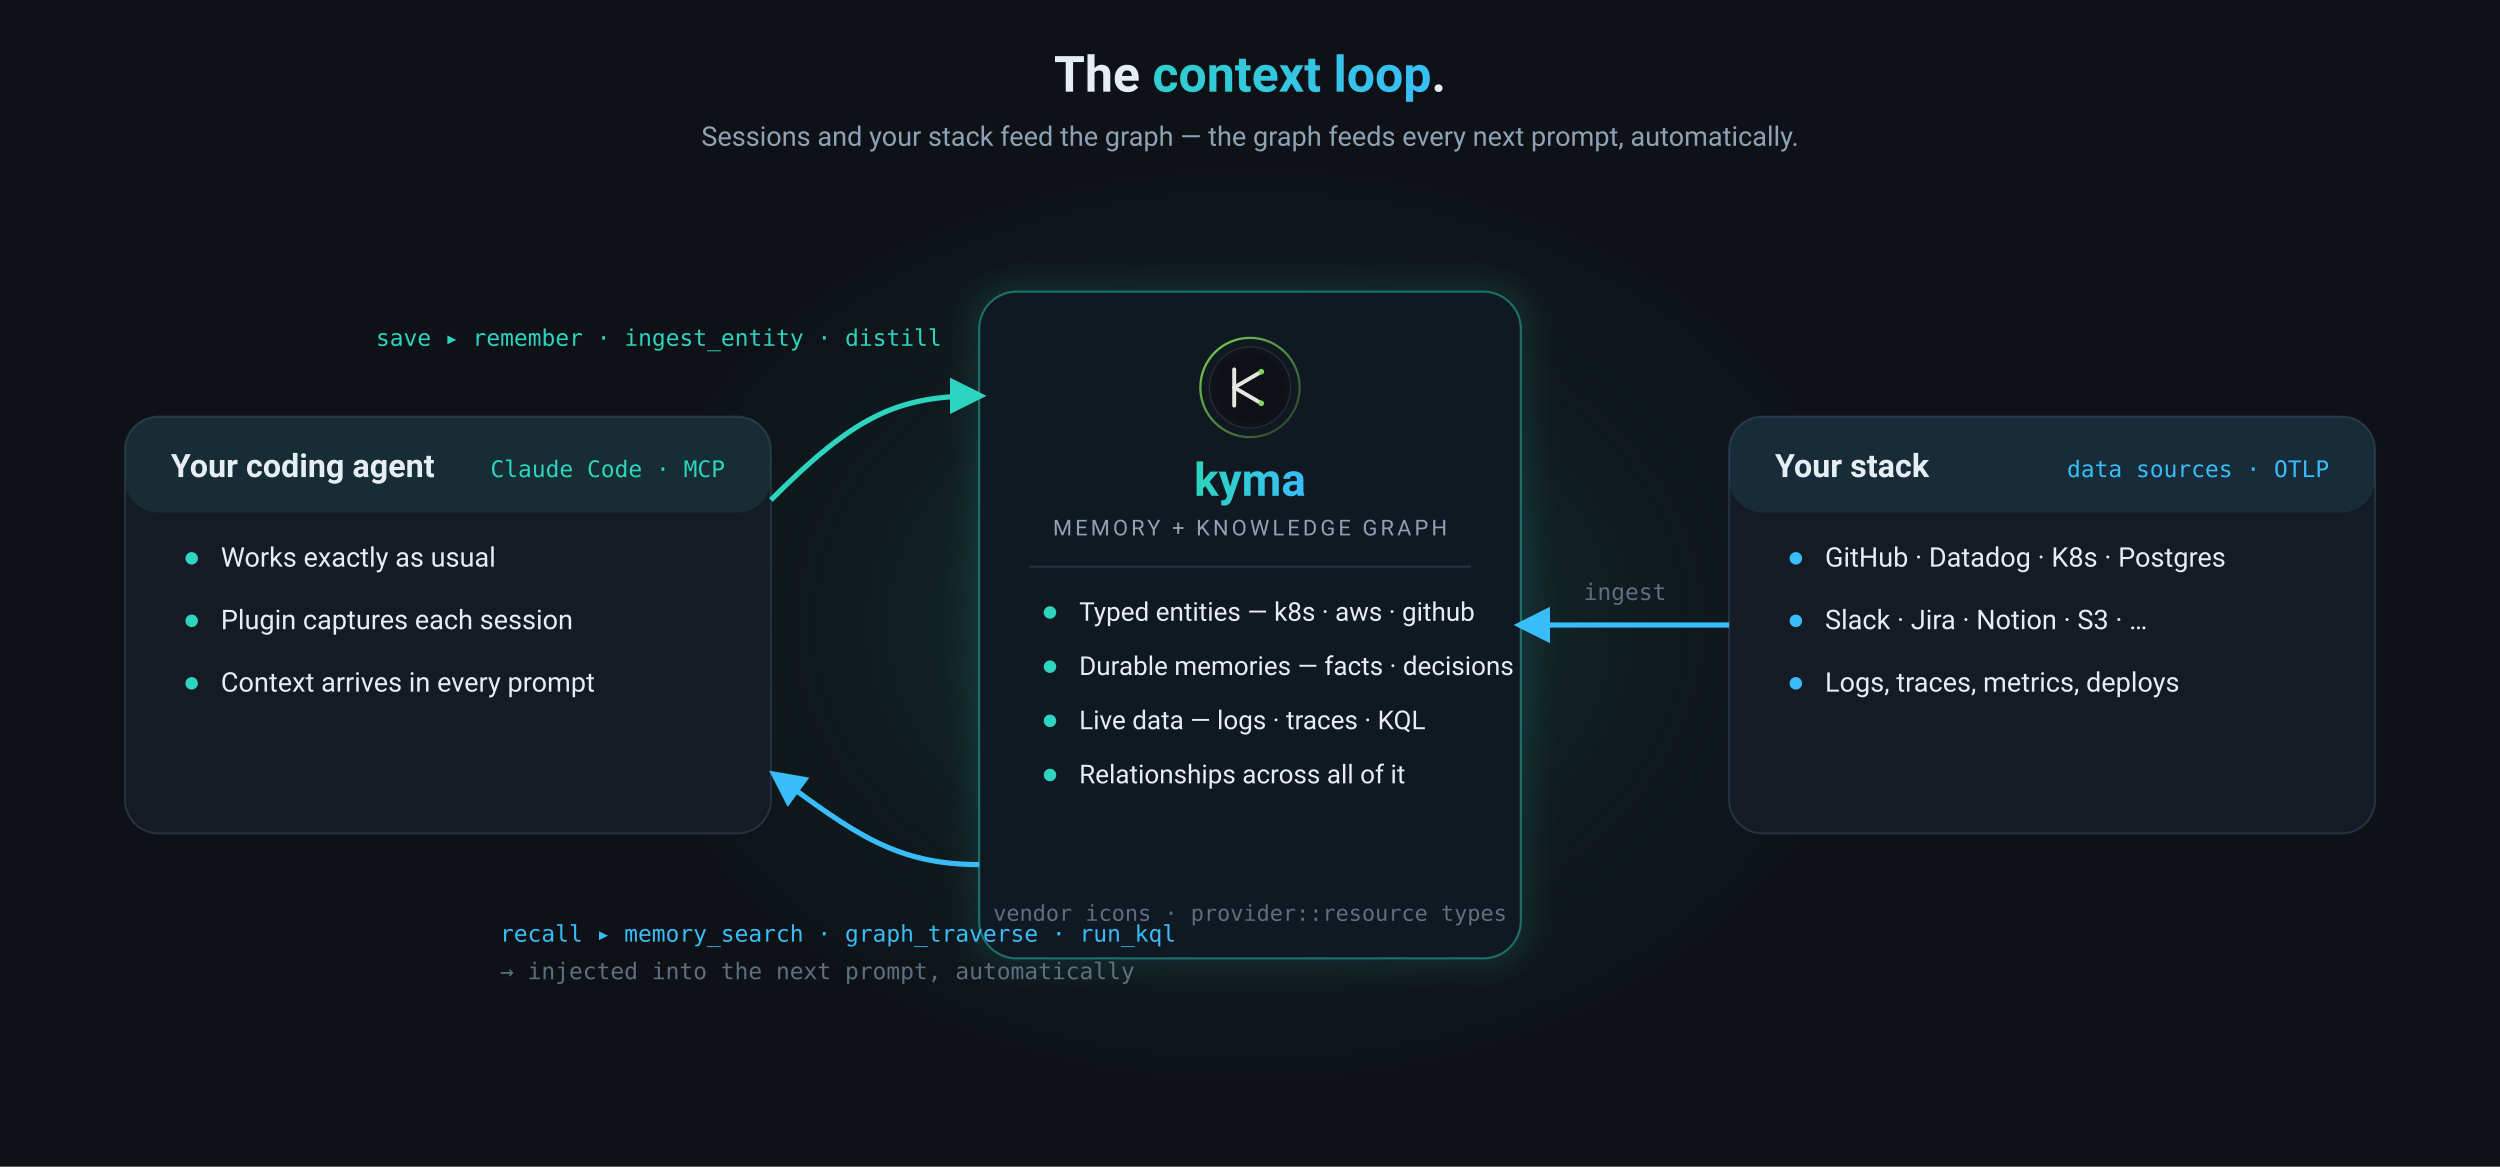
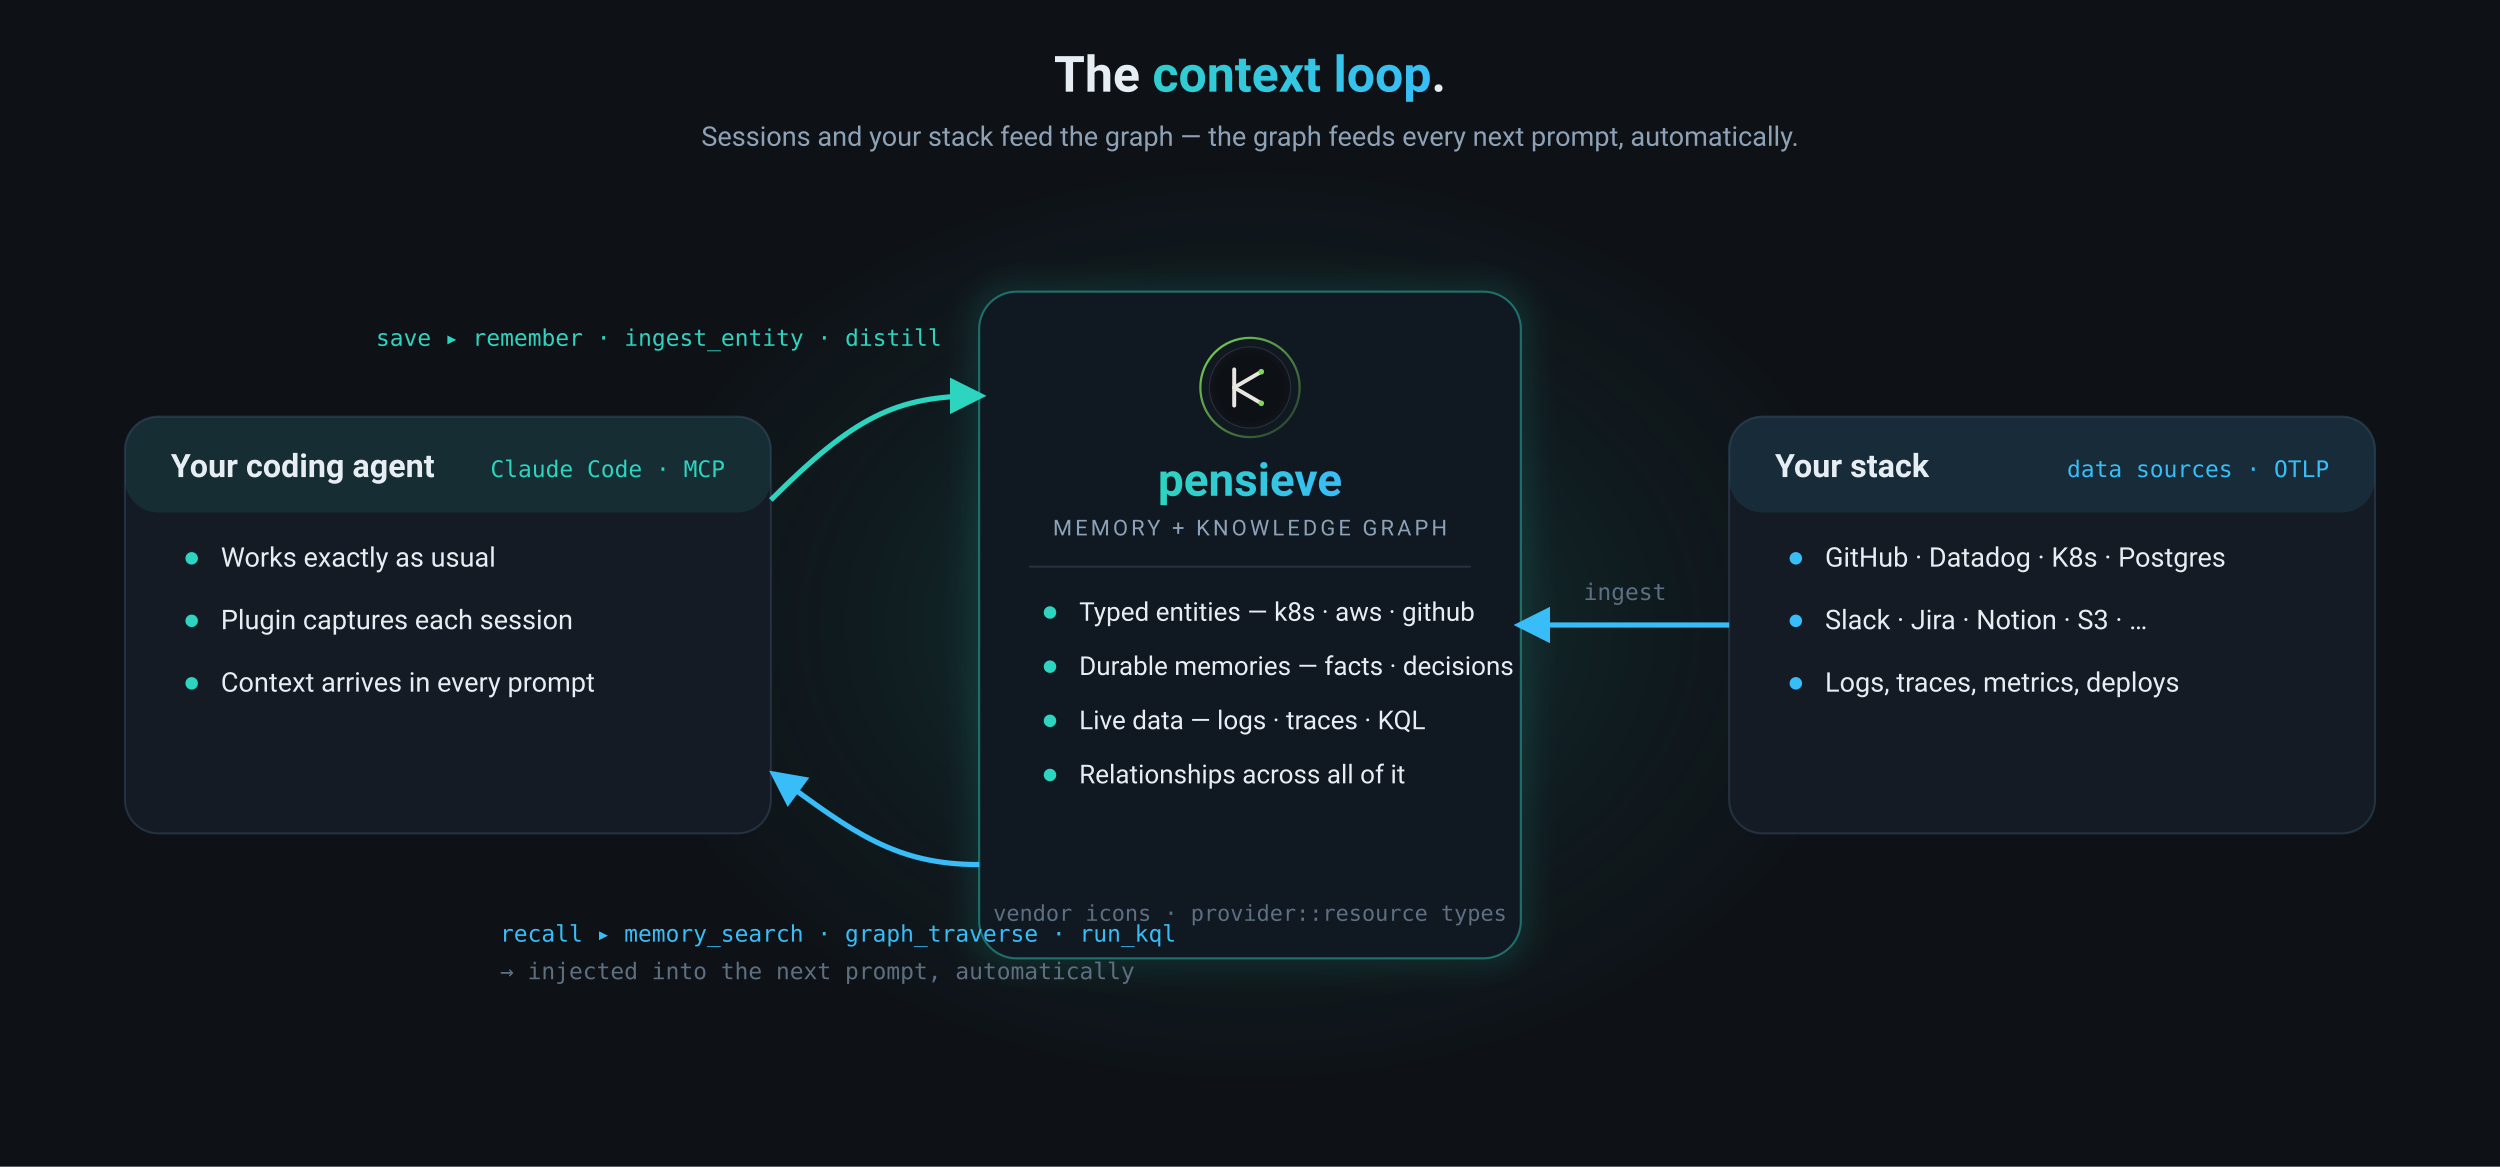
- <svg xmlns="http://www.w3.org/2000/svg" viewBox="0 0 1200 560" font-family="IBM Plex Sans, ui-sans-serif, system-ui, -apple-system, Segoe UI, Roboto, sans-serif" role="img" aria-label="kyma context loop — sessions and your stack feed the graph; the graph feeds every next prompt">
+ <svg xmlns="http://www.w3.org/2000/svg" viewBox="0 0 1200 560" font-family="IBM Plex Sans, ui-sans-serif, system-ui, -apple-system, Segoe UI, Roboto, sans-serif" role="img" aria-label="pensieve context loop — sessions and your stack feed the graph; the graph feeds every next prompt">
  <defs>
    <linearGradient id="brand" x1="0" y1="0" x2="1" y2="0">
      <stop offset="0" stop-color="#2dd4bf" />
      <stop offset="1" stop-color="#38bdf8" />
    </linearGradient>
    <radialGradient id="glow" cx="50%" cy="50%" r="50%">
      <stop offset="0" stop-color="#2dd4bf" stop-opacity="0.20" />
      <stop offset="60%" stop-color="#2dd4bf" stop-opacity="0.05" />
      <stop offset="100%" stop-color="#2dd4bf" stop-opacity="0" />
    </radialGradient>
    <radialGradient id="kmCore" cx="50%" cy="50%" r="50%">
      <stop offset="0" stop-color="#0d1015" />
      <stop offset="80%" stop-color="#0d1015" />
      <stop offset="100%" stop-color="#11151b" />
    </radialGradient>
    <linearGradient id="kmRing" x1="0" y1="0" x2="1" y2="1">
      <stop offset="0" stop-color="#7ed957" />
      <stop offset="60%" stop-color="#7ed957" stop-opacity="0.5" />
      <stop offset="100%" stop-color="#7ed957" stop-opacity="0.15" />
    </linearGradient>
    <marker id="arrT" viewBox="0 0 10 10" refX="8" refY="5" markerWidth="7" markerHeight="7" orient="auto-start-reverse">
      <path d="M0,0 L10,5 L0,10 Z" fill="#2dd4bf" />
    </marker>
    <marker id="arrC" viewBox="0 0 10 10" refX="8" refY="5" markerWidth="7" markerHeight="7" orient="auto-start-reverse">
      <path d="M0,0 L10,5 L0,10 Z" fill="#38bdf8" />
    </marker>
    <filter id="soft" x="-30%" y="-30%" width="160%" height="160%">
      <feGaussianBlur stdDeviation="6" />
    </filter>
  </defs>
  <rect width="1200" height="560" fill="#0e1217" />
  <ellipse cx="600.0" cy="300" rx="300" ry="220" fill="url(#glow)" />
  <text x="600.0" y="44" text-anchor="middle" font-size="24" font-weight="700" fill="#e6edf3">The <tspan fill="url(#brand)">context loop</tspan>.</text>
  <text x="600.0" y="70" text-anchor="middle" font-size="13" fill="#8da2b6">Sessions and your stack feed the graph — the graph feeds every next prompt, automatically.</text>
  <rect x="60" y="200" width="310" height="200" rx="16" fill="#141b24" stroke="#243140" />
  <rect x="60" y="200" width="310" height="46" rx="16" fill="#2dd4bf" opacity="0.10" />
  <text x="82" y="229" font-size="15.5" font-weight="700" fill="#e6edf3">Your coding agent</text>
  <text x="348" y="229" text-anchor="end" font-size="11" font-family="JetBrains Mono, ui-monospace, monospace" fill="#2dd4bf">Claude Code · MCP</text>
  <circle cx="92" cy="268" r="3" fill="#2dd4bf" />
  <text x="106" y="272" font-size="13" font-family="IBM Plex Sans, ui-sans-serif, system-ui, -apple-system, Segoe UI, Roboto, sans-serif" fill="#e6edf3">Works exactly as usual</text>
  <circle cx="92" cy="298" r="3" fill="#2dd4bf" />
  <text x="106" y="302" font-size="13" font-family="IBM Plex Sans, ui-sans-serif, system-ui, -apple-system, Segoe UI, Roboto, sans-serif" fill="#e6edf3">Plugin captures each session</text>
  <circle cx="92" cy="328" r="3" fill="#2dd4bf" />
  <text x="106" y="332" font-size="13" font-family="IBM Plex Sans, ui-sans-serif, system-ui, -apple-system, Segoe UI, Roboto, sans-serif" fill="#e6edf3">Context arrives in every prompt</text>
  <rect x="464" y="134" width="272" height="332" rx="22" fill="#2dd4bf" opacity="0.10" filter="url(#soft)" />
  <rect x="470" y="140" width="260" height="320" rx="18" fill="#101822" stroke="#2dd4bf" stroke-opacity="0.45" />
  <g transform="translate(574.0 160) scale(0.5417)">
    <circle cx="48" cy="48" r="44" fill="none" stroke="url(#kmRing)" stroke-width="2" />
    <circle cx="48" cy="48" r="36" fill="url(#kmCore)" stroke="#2a2e36" stroke-width="1" />
    <g stroke="#e8e6e0" stroke-width="3.5" stroke-linecap="round" fill="none">
      <line x1="34" y1="32" x2="34" y2="64" />
      <line x1="34" y1="48" x2="58" y2="34" />
      <line x1="34" y1="48" x2="58" y2="62" />
    </g>
    <circle cx="58" cy="34" r="2.5" fill="#7ed957" />
    <circle cx="58" cy="62" r="2.5" fill="#7ed957" />
  </g>
-   <text x="600.0" y="238" text-anchor="middle" font-size="22" font-weight="700" fill="url(#brand)">kyma</text>
+   <text x="600.0" y="238" text-anchor="middle" font-size="22" font-weight="700" fill="url(#brand)">pensieve</text>
  <text x="600.0" y="257" text-anchor="middle" font-size="10.5" letter-spacing="1.5" fill="#8da2b6">MEMORY + KNOWLEDGE GRAPH</text>
  <line x1="494" y1="272" x2="706" y2="272" stroke="#243140" />
  <circle cx="504" cy="294" r="3" fill="#2dd4bf" />
  <text x="518" y="298" font-size="12.5" font-family="IBM Plex Sans, ui-sans-serif, system-ui, -apple-system, Segoe UI, Roboto, sans-serif" fill="#e6edf3">Typed entities — k8s · aws · github</text>
  <circle cx="504" cy="320" r="3" fill="#2dd4bf" />
  <text x="518" y="324" font-size="12.5" font-family="IBM Plex Sans, ui-sans-serif, system-ui, -apple-system, Segoe UI, Roboto, sans-serif" fill="#e6edf3">Durable memories — facts · decisions</text>
  <circle cx="504" cy="346" r="3" fill="#2dd4bf" />
  <text x="518" y="350" font-size="12.5" font-family="IBM Plex Sans, ui-sans-serif, system-ui, -apple-system, Segoe UI, Roboto, sans-serif" fill="#e6edf3">Live data — logs · traces · KQL</text>
  <circle cx="504" cy="372" r="3" fill="#2dd4bf" />
  <text x="518" y="376" font-size="12.5" font-family="IBM Plex Sans, ui-sans-serif, system-ui, -apple-system, Segoe UI, Roboto, sans-serif" fill="#e6edf3">Relationships across all of it</text>
  <text x="600.0" y="442" text-anchor="middle" font-size="10.5" font-family="JetBrains Mono, ui-monospace, monospace" fill="#5d6f80">vendor icons · provider::resource types</text>
  <rect x="830" y="200" width="310" height="200" rx="16" fill="#141b24" stroke="#243140" />
  <rect x="830" y="200" width="310" height="46" rx="16" fill="#38bdf8" opacity="0.10" />
  <text x="852" y="229" font-size="15.5" font-weight="700" fill="#e6edf3">Your stack</text>
  <text x="1118" y="229" text-anchor="end" font-size="11" font-family="JetBrains Mono, ui-monospace, monospace" fill="#38bdf8">data sources · OTLP</text>
  <circle cx="862" cy="268" r="3" fill="#38bdf8" />
  <text x="876" y="272" font-size="13" font-family="IBM Plex Sans, ui-sans-serif, system-ui, -apple-system, Segoe UI, Roboto, sans-serif" fill="#e6edf3">GitHub · Datadog · K8s · Postgres</text>
  <circle cx="862" cy="298" r="3" fill="#38bdf8" />
  <text x="876" y="302" font-size="13" font-family="IBM Plex Sans, ui-sans-serif, system-ui, -apple-system, Segoe UI, Roboto, sans-serif" fill="#e6edf3">Slack · Jira · Notion · S3 · …</text>
  <circle cx="862" cy="328" r="3" fill="#38bdf8" />
  <text x="876" y="332" font-size="13" font-family="IBM Plex Sans, ui-sans-serif, system-ui, -apple-system, Segoe UI, Roboto, sans-serif" fill="#e6edf3">Logs, traces, metrics, deploys</text>
  <path d="M 370 240 C 410 200 430 190 470 190" fill="none" stroke="#2dd4bf" stroke-width="2.5" marker-end="url(#arrT)" />
  <text x="452" y="166" text-anchor="end" font-size="11" font-family="JetBrains Mono, ui-monospace, monospace" fill="#2dd4bf">save ▸ remember · ingest_entity · distill</text>
  <path d="M 470 415 C 430 415 410 400 372 372" fill="none" stroke="#38bdf8" stroke-width="2.5" marker-end="url(#arrC)" />
  <text x="240" y="452" font-size="11" font-family="JetBrains Mono, ui-monospace, monospace" fill="#38bdf8">recall ▸ memory_search · graph_traverse · run_kql</text>
  <text x="240" y="470" font-size="11" font-family="JetBrains Mono, ui-monospace, monospace" fill="#5d6f80">→ injected into the next prompt, automatically</text>
  <path d="M 830 300 C 790 300 770 300 730 300" fill="none" stroke="#38bdf8" stroke-width="2.5" marker-end="url(#arrC)" />
  <text x="780" y="288" text-anchor="middle" font-size="11" font-family="JetBrains Mono, ui-monospace, monospace" fill="#5d6f80">ingest</text>
</svg>
